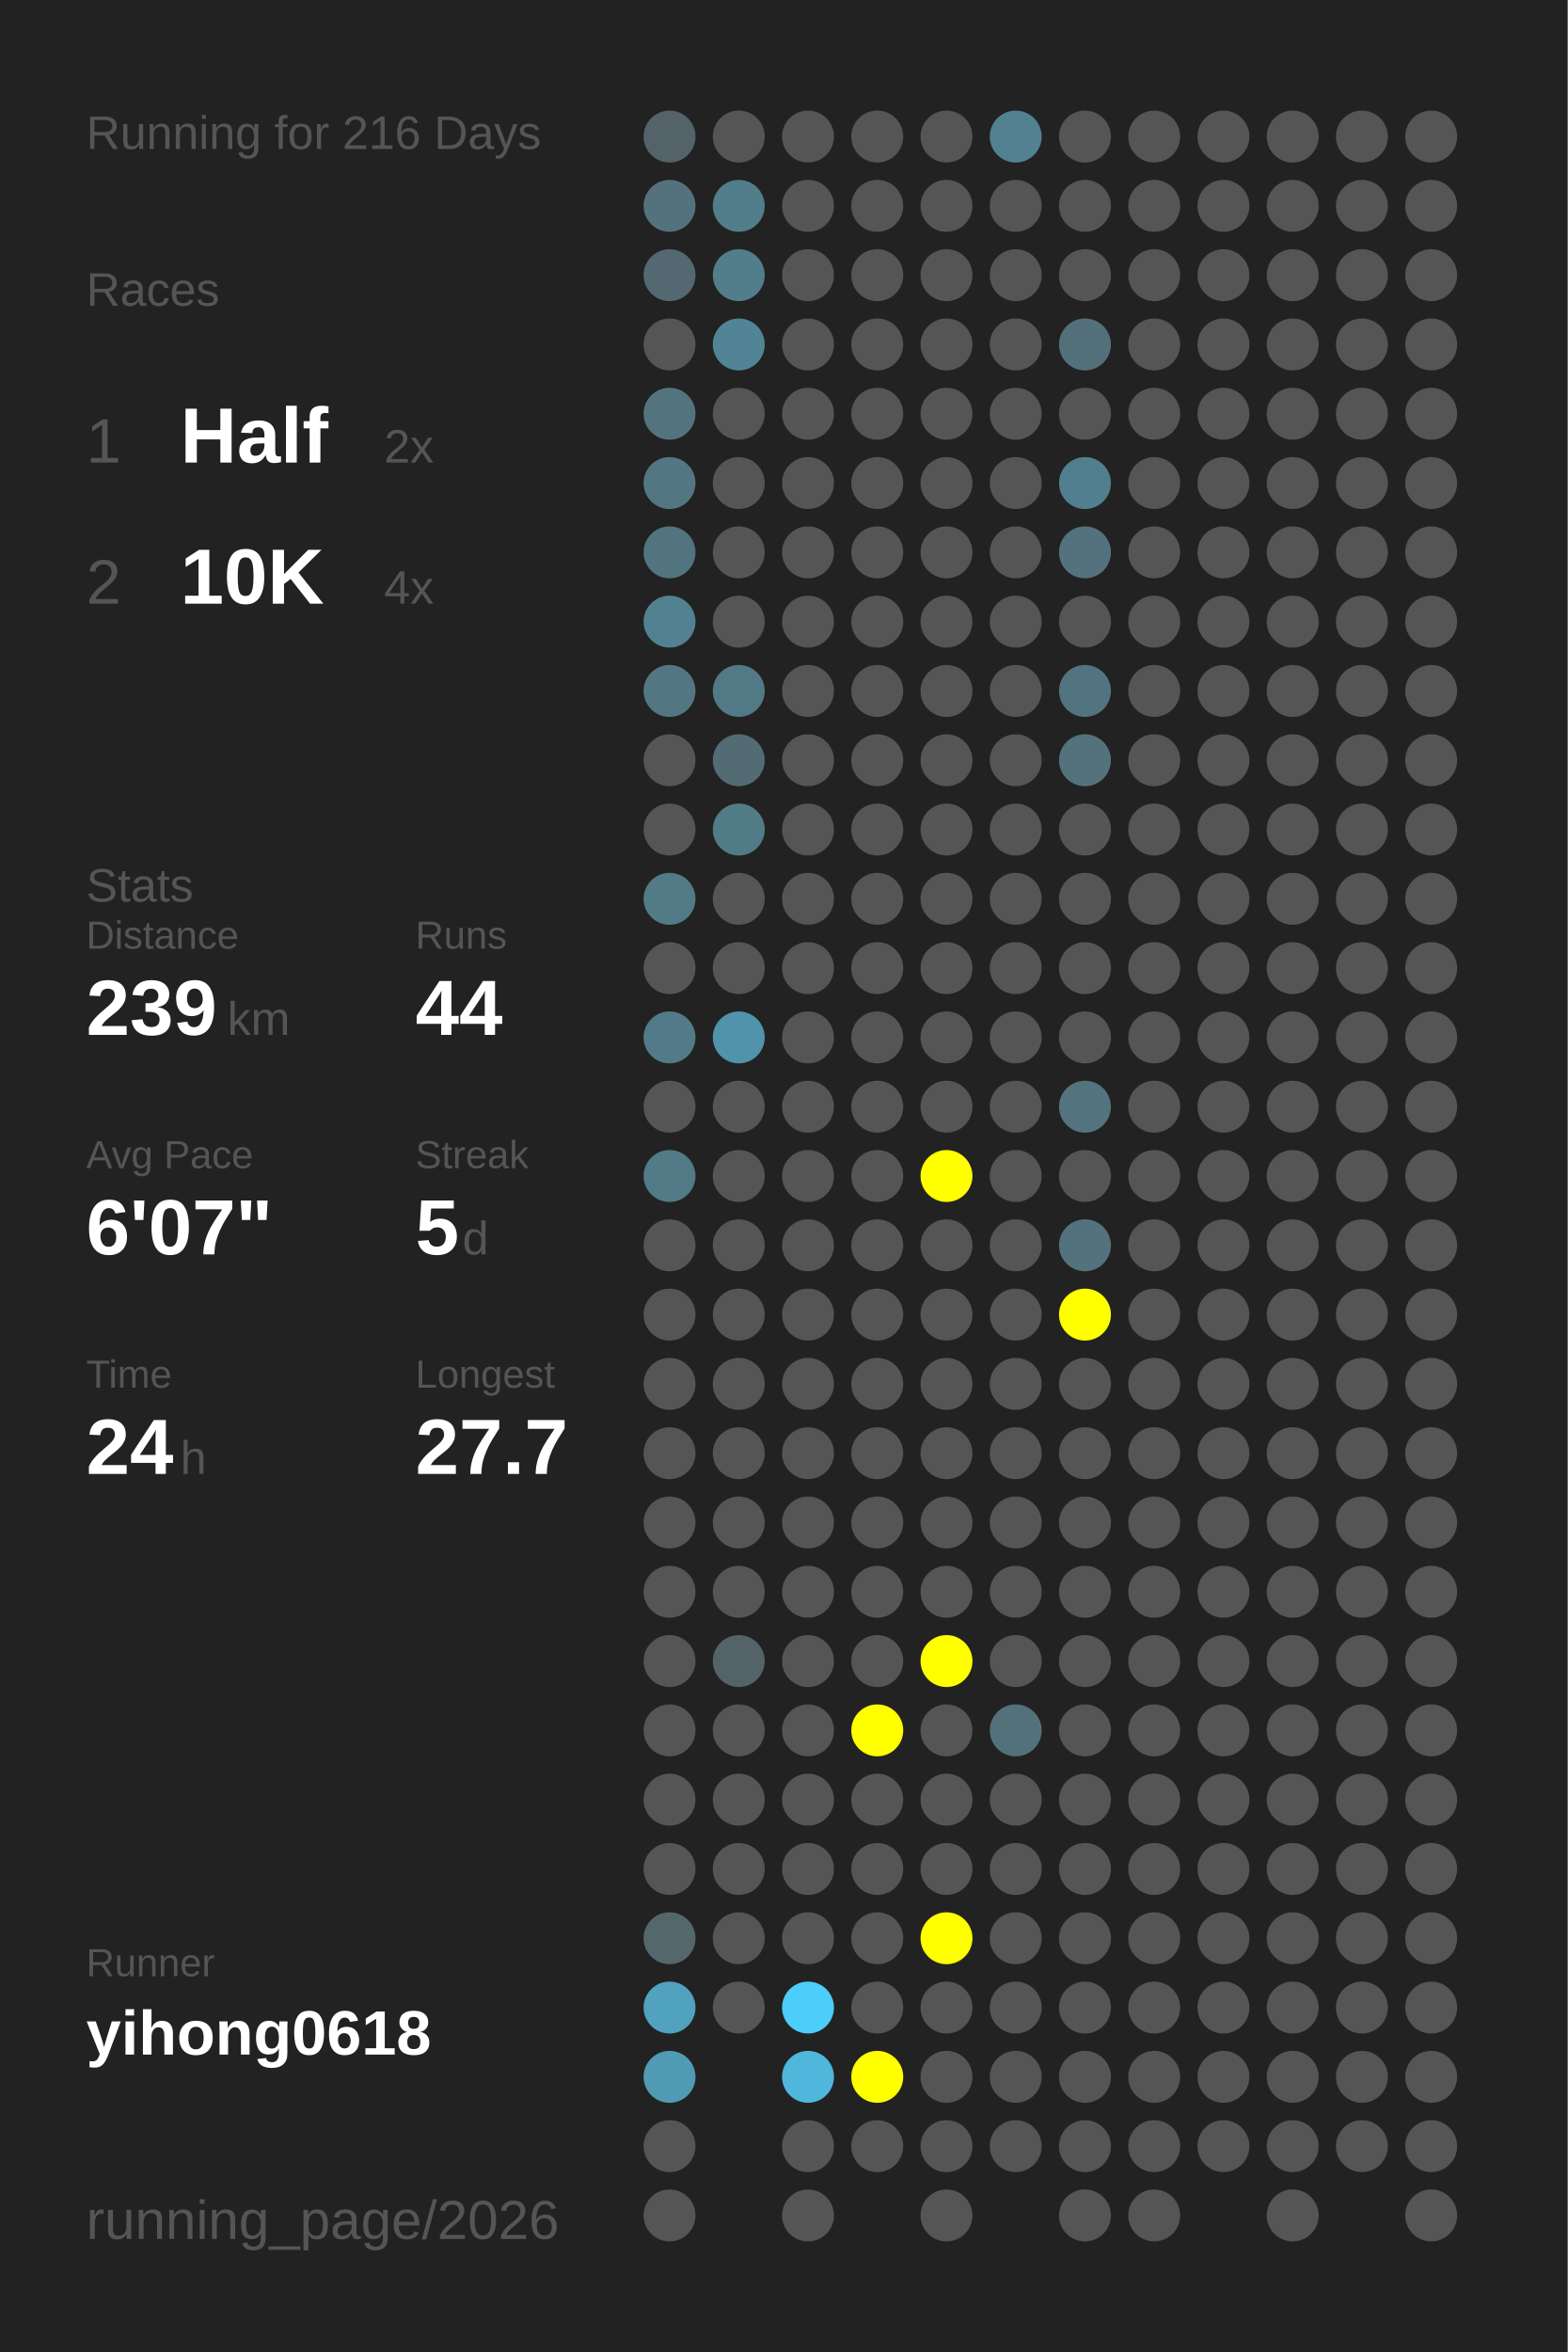
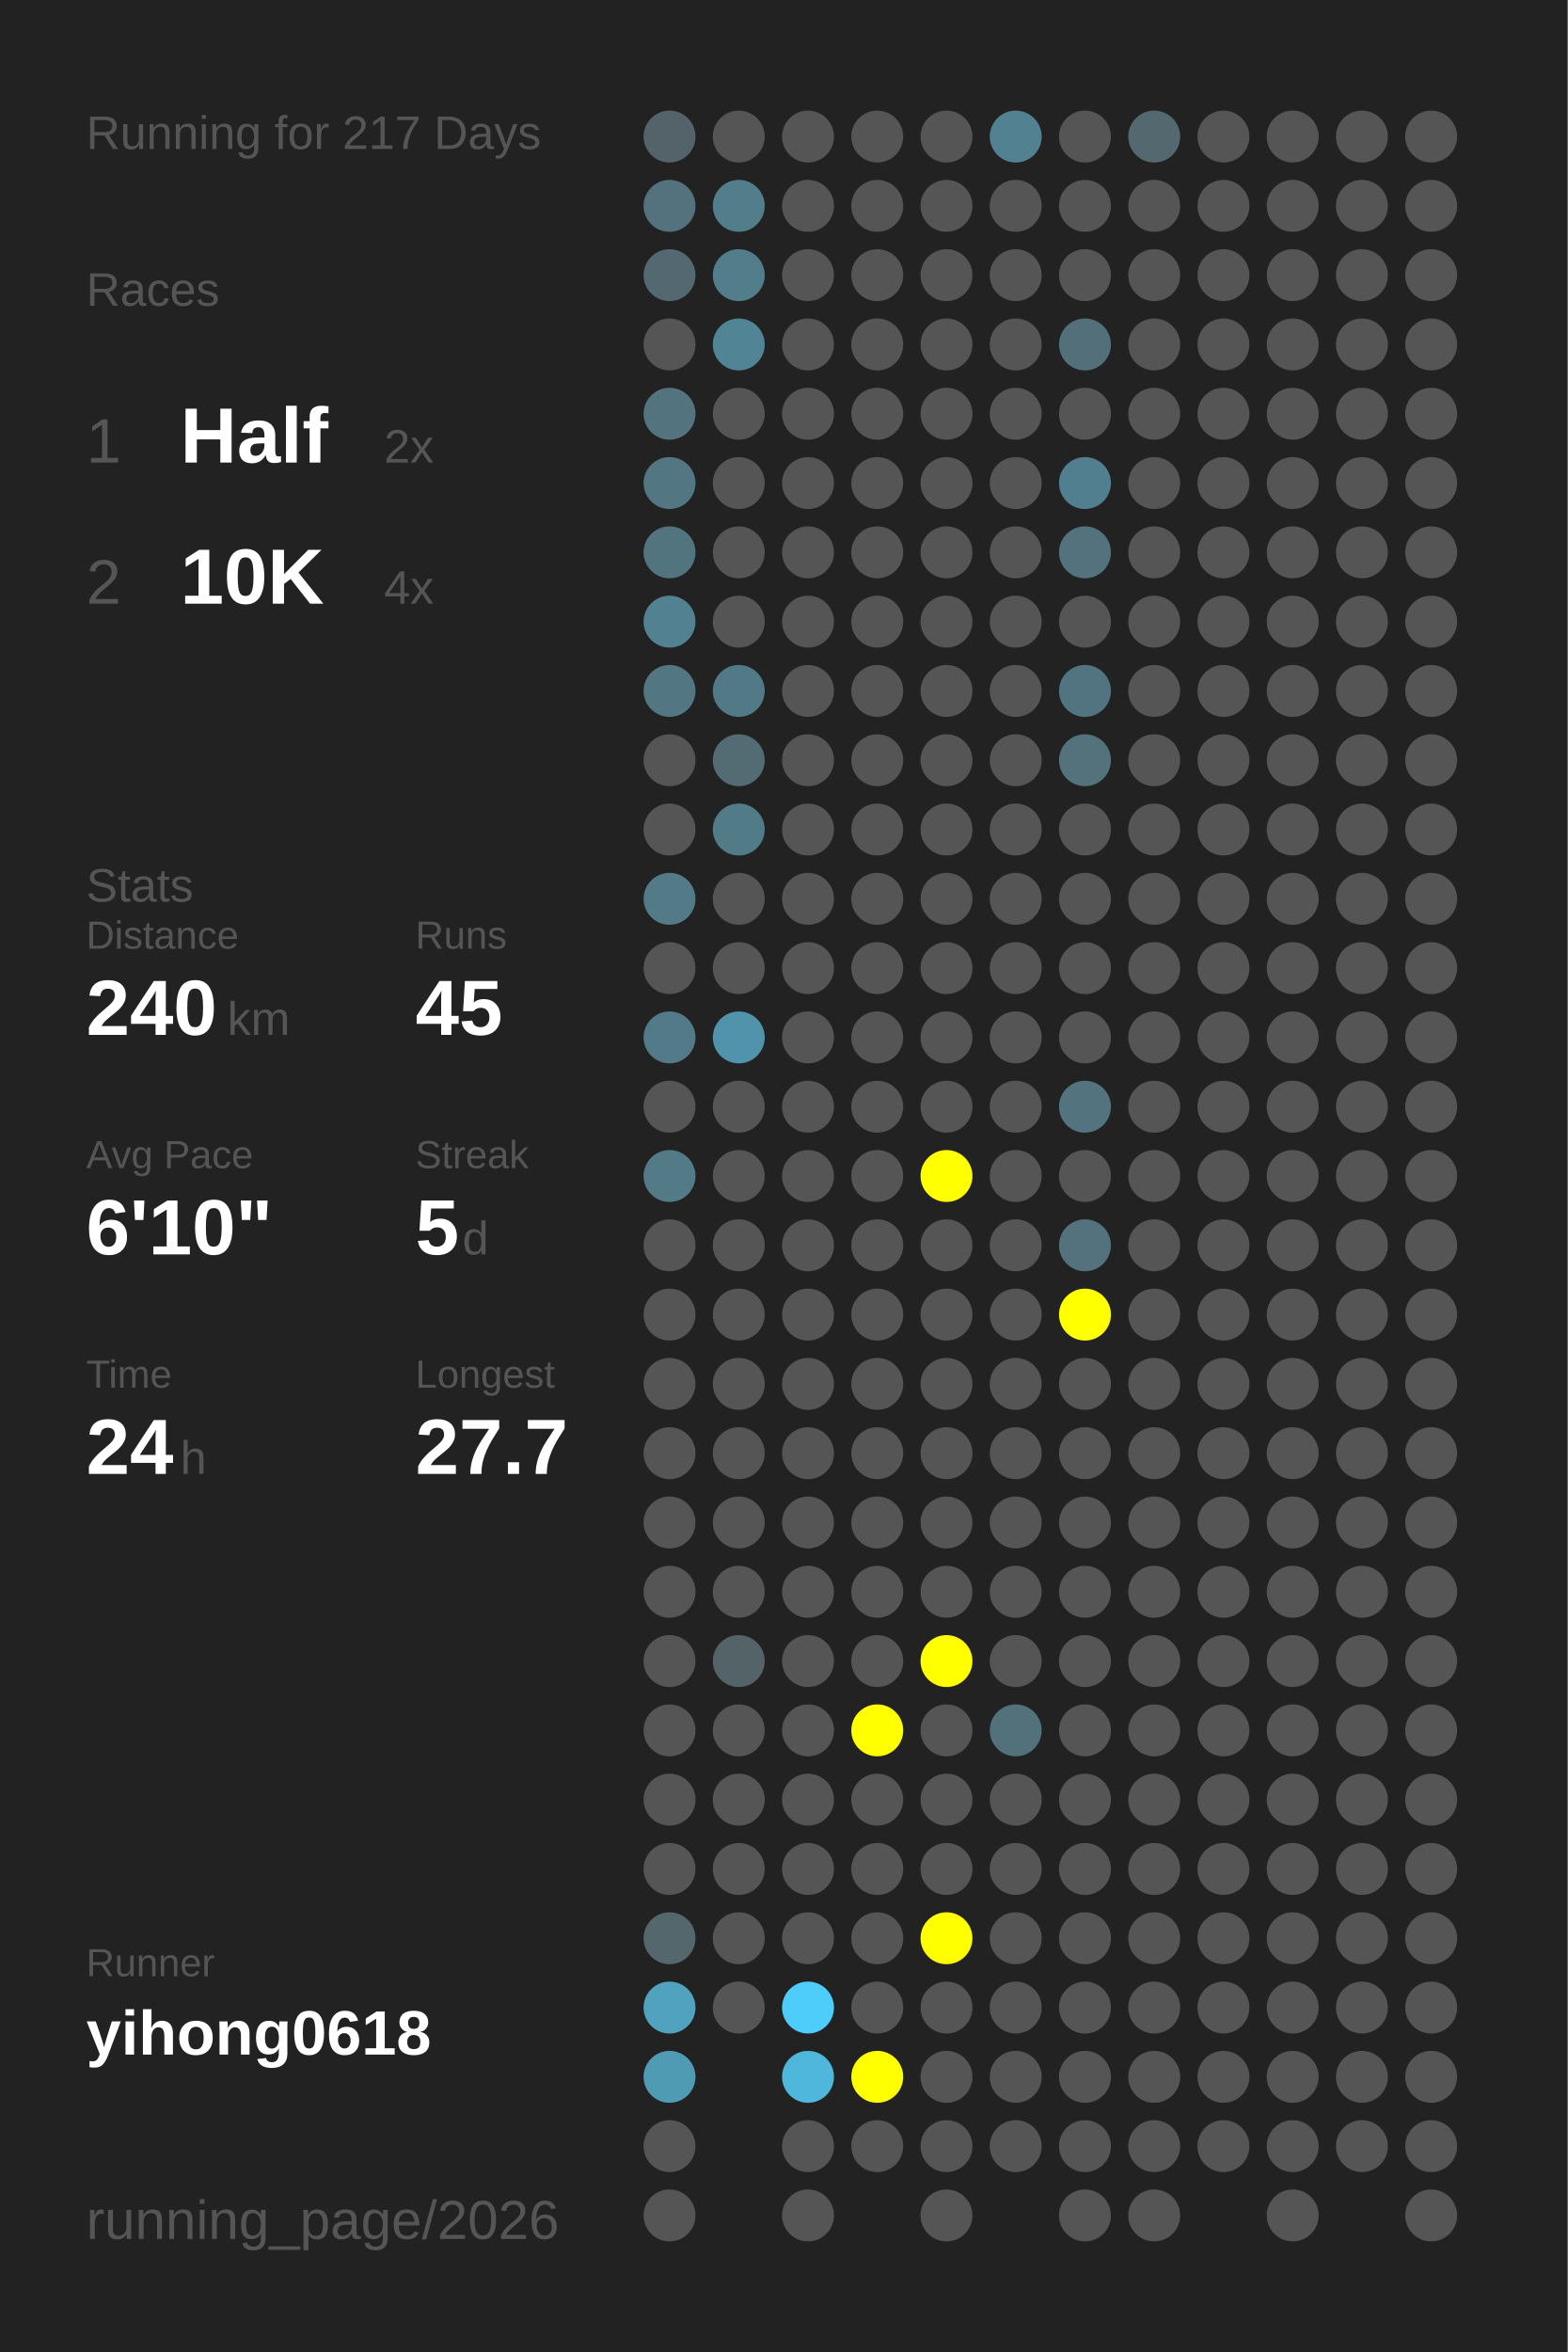
<svg xmlns="http://www.w3.org/2000/svg" baseProfile="full" height="300mm" version="1.1" viewBox="0,0,200,300" width="200mm">
  <defs />
  <rect fill="#222222" height="300" width="200" x="0" y="0" />
-   <text fill="#555555" style="font-size:6px; font-family:Arial;" x="11" y="19">Running for 216 Days</text>
+   <text fill="#555555" style="font-size:6px; font-family:Arial;" x="11" y="19">Running for 217 Days</text>
  <text fill="#555555" style="font-size:6px; font-family:Arial;" x="11" y="39">Races</text>
  <text fill="#555555" style="font-size:8px; font-family:Arial;" x="11" y="59">1</text>
  <text fill="#FFFFFF" style="font-size:10px; font-family:Arial; font-weight:bold;" x="23" y="59">Half</text>
  <text fill="#555555" style="font-size:6px; font-family:Arial;" x="49" y="59">2x</text>
  <text fill="#555555" style="font-size:8px; font-family:Arial;" x="11" y="77">2</text>
  <text fill="#FFFFFF" style="font-size:10px; font-family:Arial; font-weight:bold;" x="23" y="77">10K</text>
  <text fill="#555555" style="font-size:6px; font-family:Arial;" x="49" y="77">4x</text>
  <text fill="#555555" style="font-size:6px; font-family:Arial;" x="11" y="115">Stats</text>
  <text fill="#555555" style="font-size:5px; font-family:Arial;" x="11" y="121">Distance</text>
-   <text fill="#FFFFFF" style="font-size:10px; font-family:Arial; font-weight:bold;" x="11" y="132">239</text>
+   <text fill="#FFFFFF" style="font-size:10px; font-family:Arial; font-weight:bold;" x="11" y="132">240</text>
  <text fill="#555555" style="font-size:6px; font-family:Arial;" x="29" y="132">km</text>
  <text fill="#555555" style="font-size:5px; font-family:Arial;" x="53" y="121">Runs</text>
-   <text fill="#FFFFFF" style="font-size:10px; font-family:Arial; font-weight:bold;" x="53" y="132">44</text>
+   <text fill="#FFFFFF" style="font-size:10px; font-family:Arial; font-weight:bold;" x="53" y="132">45</text>
  <text fill="#555555" style="font-size:5px; font-family:Arial;" x="11" y="149">Avg Pace</text>
-   <text fill="#FFFFFF" style="font-size:10px; font-family:Arial; font-weight:bold;" x="11" y="160">6'07"</text>
+   <text fill="#FFFFFF" style="font-size:10px; font-family:Arial; font-weight:bold;" x="11" y="160">6'10"</text>
  <text fill="#555555" style="font-size:5px; font-family:Arial;" x="53" y="149">Streak</text>
  <text fill="#FFFFFF" style="font-size:10px; font-family:Arial; font-weight:bold;" x="53" y="160">5</text>
  <text fill="#555555" style="font-size:6px; font-family:Arial;" x="59" y="160">d</text>
  <text fill="#555555" style="font-size:5px; font-family:Arial;" x="11" y="177">Time</text>
  <text fill="#FFFFFF" style="font-size:10px; font-family:Arial; font-weight:bold;" x="11" y="188">24</text>
  <text fill="#555555" style="font-size:6px; font-family:Arial;" x="23" y="188">h</text>
  <text fill="#555555" style="font-size:5px; font-family:Arial;" x="53" y="177">Longest</text>
  <text fill="#FFFFFF" style="font-size:10px; font-family:Arial; font-weight:bold;" x="53" y="188">27.7</text>
  <text fill="#555555" style="font-size:5px; font-family:Arial;" x="11" y="252.065">Runner</text>
  <text fill="#FFFFFF" style="font-size:8px; font-family:Arial; font-weight:bold;" x="11" y="262.065">yihong0618</text>
  <text fill="#555555" style="font-size:7px; font-family:Arial;" x="11" y="285.581">running_page/2026</text>
  <circle cx="85.417" cy="17.419" fill="#546369" r="3.312" />
  <circle cx="85.417" cy="26.258" fill="#53727d" r="3.312" />
  <circle cx="85.417" cy="35.097" fill="#536870" r="3.312" />
  <circle cx="85.417" cy="43.935" fill="#555555" r="3.312" />
  <circle cx="85.417" cy="52.774" fill="#53747f" r="3.312" />
  <circle cx="85.417" cy="61.613" fill="#527783" r="3.312" />
  <circle cx="85.417" cy="70.452" fill="#52747f" r="3.312" />
  <circle cx="85.417" cy="79.29" fill="#528191" r="3.312" />
  <circle cx="85.417" cy="88.129" fill="#527783" r="3.312" />
  <circle cx="85.417" cy="96.968" fill="#555555" r="3.312" />
  <circle cx="85.417" cy="105.806" fill="#555555" r="3.312" />
  <circle cx="85.417" cy="114.645" fill="#527a87" r="3.312" />
  <circle cx="85.417" cy="123.484" fill="#555555" r="3.312" />
  <circle cx="85.417" cy="132.323" fill="#527a88" r="3.312" />
  <circle cx="85.417" cy="141.161" fill="#555555" r="3.312" />
  <circle cx="85.417" cy="150" fill="#527a87" r="3.312" />
  <circle cx="85.417" cy="158.839" fill="#555555" r="3.312" />
  <circle cx="85.417" cy="167.677" fill="#555555" r="3.312" />
  <circle cx="85.417" cy="176.516" fill="#555555" r="3.312" />
  <circle cx="85.417" cy="185.355" fill="#555555" r="3.312" />
  <circle cx="85.417" cy="194.194" fill="#555555" r="3.312" />
  <circle cx="85.417" cy="203.032" fill="#555555" r="3.312" />
  <circle cx="85.417" cy="211.871" fill="#555555" r="3.312" />
  <circle cx="85.417" cy="220.71" fill="#555555" r="3.312" />
  <circle cx="85.417" cy="229.548" fill="#555555" r="3.312" />
  <circle cx="85.417" cy="238.387" fill="#555555" r="3.312" />
  <circle cx="85.417" cy="247.226" fill="#53676d" r="3.312" />
  <circle cx="85.417" cy="256.065" fill="#50a2be" r="3.312" />
  <circle cx="85.417" cy="264.903" fill="#509bb4" r="3.312" />
  <circle cx="85.417" cy="273.742" fill="#555555" r="3.312" />
  <circle cx="85.417" cy="282.581" fill="#555555" r="3.312" />
  <circle cx="94.25" cy="17.419" fill="#555555" r="3.312" />
  <circle cx="94.25" cy="26.258" fill="#527d8b" r="3.312" />
  <circle cx="94.25" cy="35.097" fill="#527d8b" r="3.312" />
  <circle cx="94.25" cy="43.935" fill="#518596" r="3.312" />
  <circle cx="94.25" cy="52.774" fill="#555555" r="3.312" />
  <circle cx="94.25" cy="61.613" fill="#555555" r="3.312" />
  <circle cx="94.25" cy="70.452" fill="#555555" r="3.312" />
  <circle cx="94.25" cy="79.29" fill="#555555" r="3.312" />
  <circle cx="94.25" cy="88.129" fill="#527986" r="3.312" />
  <circle cx="94.25" cy="96.968" fill="#536b73" r="3.312" />
  <circle cx="94.25" cy="105.806" fill="#527b88" r="3.312" />
  <circle cx="94.25" cy="114.645" fill="#555555" r="3.312" />
  <circle cx="94.25" cy="123.484" fill="#555555" r="3.312" />
  <circle cx="94.25" cy="132.323" fill="#5093aa" r="3.312" />
  <circle cx="94.25" cy="141.161" fill="#555555" r="3.312" />
  <circle cx="94.25" cy="150" fill="#555555" r="3.312" />
  <circle cx="94.25" cy="158.839" fill="#555555" r="3.312" />
  <circle cx="94.25" cy="167.677" fill="#555555" r="3.312" />
  <circle cx="94.25" cy="176.516" fill="#555555" r="3.312" />
  <circle cx="94.25" cy="185.355" fill="#555555" r="3.312" />
  <circle cx="94.25" cy="194.194" fill="#555555" r="3.312" />
  <circle cx="94.25" cy="203.032" fill="#555555" r="3.312" />
  <circle cx="94.25" cy="211.871" fill="#546368" r="3.312" />
  <circle cx="94.25" cy="220.71" fill="#555555" r="3.312" />
  <circle cx="94.25" cy="229.548" fill="#555555" r="3.312" />
  <circle cx="94.25" cy="238.387" fill="#555555" r="3.312" />
  <circle cx="94.25" cy="247.226" fill="#555555" r="3.312" />
  <circle cx="94.25" cy="256.065" fill="#555555" r="3.312" />
  <circle cx="103.083" cy="17.419" fill="#555555" r="3.312" />
  <circle cx="103.083" cy="26.258" fill="#555555" r="3.312" />
  <circle cx="103.083" cy="35.097" fill="#555555" r="3.312" />
  <circle cx="103.083" cy="43.935" fill="#555555" r="3.312" />
  <circle cx="103.083" cy="52.774" fill="#555555" r="3.312" />
  <circle cx="103.083" cy="61.613" fill="#555555" r="3.312" />
  <circle cx="103.083" cy="70.452" fill="#555555" r="3.312" />
  <circle cx="103.083" cy="79.29" fill="#555555" r="3.312" />
  <circle cx="103.083" cy="88.129" fill="#555555" r="3.312" />
  <circle cx="103.083" cy="96.968" fill="#555555" r="3.312" />
  <circle cx="103.083" cy="105.806" fill="#555555" r="3.312" />
  <circle cx="103.083" cy="114.645" fill="#555555" r="3.312" />
  <circle cx="103.083" cy="123.484" fill="#555555" r="3.312" />
  <circle cx="103.083" cy="132.323" fill="#555555" r="3.312" />
  <circle cx="103.083" cy="141.161" fill="#555555" r="3.312" />
  <circle cx="103.083" cy="150" fill="#555555" r="3.312" />
  <circle cx="103.083" cy="158.839" fill="#555555" r="3.312" />
  <circle cx="103.083" cy="167.677" fill="#555555" r="3.312" />
  <circle cx="103.083" cy="176.516" fill="#555555" r="3.312" />
  <circle cx="103.083" cy="185.355" fill="#555555" r="3.312" />
  <circle cx="103.083" cy="194.194" fill="#555555" r="3.312" />
  <circle cx="103.083" cy="203.032" fill="#555555" r="3.312" />
  <circle cx="103.083" cy="211.871" fill="#555555" r="3.312" />
  <circle cx="103.083" cy="220.71" fill="#555555" r="3.312" />
  <circle cx="103.083" cy="229.548" fill="#555555" r="3.312" />
  <circle cx="103.083" cy="238.387" fill="#555555" r="3.312" />
  <circle cx="103.083" cy="247.226" fill="#555555" r="3.312" />
  <circle cx="103.083" cy="256.065" fill="#4dcdf9" r="3.312" />
  <circle cx="103.083" cy="264.903" fill="#4eb7db" r="3.312" />
  <circle cx="103.083" cy="273.742" fill="#555555" r="3.312" />
  <circle cx="103.083" cy="282.581" fill="#555555" r="3.312" />
  <circle cx="111.917" cy="17.419" fill="#555555" r="3.312" />
  <circle cx="111.917" cy="26.258" fill="#555555" r="3.312" />
  <circle cx="111.917" cy="35.097" fill="#555555" r="3.312" />
  <circle cx="111.917" cy="43.935" fill="#555555" r="3.312" />
  <circle cx="111.917" cy="52.774" fill="#555555" r="3.312" />
  <circle cx="111.917" cy="61.613" fill="#555555" r="3.312" />
  <circle cx="111.917" cy="70.452" fill="#555555" r="3.312" />
  <circle cx="111.917" cy="79.29" fill="#555555" r="3.312" />
  <circle cx="111.917" cy="88.129" fill="#555555" r="3.312" />
  <circle cx="111.917" cy="96.968" fill="#555555" r="3.312" />
  <circle cx="111.917" cy="105.806" fill="#555555" r="3.312" />
  <circle cx="111.917" cy="114.645" fill="#555555" r="3.312" />
  <circle cx="111.917" cy="123.484" fill="#555555" r="3.312" />
  <circle cx="111.917" cy="132.323" fill="#555555" r="3.312" />
  <circle cx="111.917" cy="141.161" fill="#555555" r="3.312" />
  <circle cx="111.917" cy="150" fill="#555555" r="3.312" />
  <circle cx="111.917" cy="158.839" fill="#555555" r="3.312" />
  <circle cx="111.917" cy="167.677" fill="#555555" r="3.312" />
  <circle cx="111.917" cy="176.516" fill="#555555" r="3.312" />
  <circle cx="111.917" cy="185.355" fill="#555555" r="3.312" />
  <circle cx="111.917" cy="194.194" fill="#555555" r="3.312" />
  <circle cx="111.917" cy="203.032" fill="#555555" r="3.312" />
  <circle cx="111.917" cy="211.871" fill="#555555" r="3.312" />
  <circle cx="111.917" cy="220.71" fill="#FFFF00" r="3.312" />
  <circle cx="111.917" cy="229.548" fill="#555555" r="3.312" />
  <circle cx="111.917" cy="238.387" fill="#555555" r="3.312" />
  <circle cx="111.917" cy="247.226" fill="#555555" r="3.312" />
  <circle cx="111.917" cy="256.065" fill="#555555" r="3.312" />
  <circle cx="111.917" cy="264.903" fill="#FFFF00" r="3.312" />
  <circle cx="111.917" cy="273.742" fill="#555555" r="3.312" />
  <circle cx="120.75" cy="17.419" fill="#555555" r="3.312" />
  <circle cx="120.75" cy="26.258" fill="#555555" r="3.312" />
  <circle cx="120.75" cy="35.097" fill="#555555" r="3.312" />
  <circle cx="120.75" cy="43.935" fill="#555555" r="3.312" />
  <circle cx="120.75" cy="52.774" fill="#555555" r="3.312" />
  <circle cx="120.75" cy="61.613" fill="#555555" r="3.312" />
  <circle cx="120.75" cy="70.452" fill="#555555" r="3.312" />
  <circle cx="120.75" cy="79.29" fill="#555555" r="3.312" />
  <circle cx="120.75" cy="88.129" fill="#555555" r="3.312" />
  <circle cx="120.75" cy="96.968" fill="#555555" r="3.312" />
  <circle cx="120.75" cy="105.806" fill="#555555" r="3.312" />
  <circle cx="120.75" cy="114.645" fill="#555555" r="3.312" />
  <circle cx="120.75" cy="123.484" fill="#555555" r="3.312" />
  <circle cx="120.75" cy="132.323" fill="#555555" r="3.312" />
  <circle cx="120.75" cy="141.161" fill="#555555" r="3.312" />
  <circle cx="120.75" cy="150" fill="#FFFF00" r="3.312" />
  <circle cx="120.75" cy="158.839" fill="#555555" r="3.312" />
  <circle cx="120.75" cy="167.677" fill="#555555" r="3.312" />
  <circle cx="120.75" cy="176.516" fill="#555555" r="3.312" />
  <circle cx="120.75" cy="185.355" fill="#555555" r="3.312" />
  <circle cx="120.75" cy="194.194" fill="#555555" r="3.312" />
  <circle cx="120.75" cy="203.032" fill="#555555" r="3.312" />
  <circle cx="120.75" cy="211.871" fill="#FFFF00" r="3.312" />
  <circle cx="120.75" cy="220.71" fill="#555555" r="3.312" />
  <circle cx="120.75" cy="229.548" fill="#555555" r="3.312" />
  <circle cx="120.75" cy="238.387" fill="#555555" r="3.312" />
  <circle cx="120.75" cy="247.226" fill="#FFFF00" r="3.312" />
  <circle cx="120.75" cy="256.065" fill="#555555" r="3.312" />
  <circle cx="120.75" cy="264.903" fill="#555555" r="3.312" />
  <circle cx="120.75" cy="273.742" fill="#555555" r="3.312" />
  <circle cx="120.75" cy="282.581" fill="#555555" r="3.312" />
  <circle cx="129.583" cy="17.419" fill="#528292" r="3.312" />
  <circle cx="129.583" cy="26.258" fill="#555555" r="3.312" />
  <circle cx="129.583" cy="35.097" fill="#555555" r="3.312" />
  <circle cx="129.583" cy="43.935" fill="#555555" r="3.312" />
  <circle cx="129.583" cy="52.774" fill="#555555" r="3.312" />
  <circle cx="129.583" cy="61.613" fill="#555555" r="3.312" />
  <circle cx="129.583" cy="70.452" fill="#555555" r="3.312" />
  <circle cx="129.583" cy="79.29" fill="#555555" r="3.312" />
  <circle cx="129.583" cy="88.129" fill="#555555" r="3.312" />
  <circle cx="129.583" cy="96.968" fill="#555555" r="3.312" />
  <circle cx="129.583" cy="105.806" fill="#555555" r="3.312" />
  <circle cx="129.583" cy="114.645" fill="#555555" r="3.312" />
  <circle cx="129.583" cy="123.484" fill="#555555" r="3.312" />
  <circle cx="129.583" cy="132.323" fill="#555555" r="3.312" />
  <circle cx="129.583" cy="141.161" fill="#555555" r="3.312" />
  <circle cx="129.583" cy="150" fill="#555555" r="3.312" />
  <circle cx="129.583" cy="158.839" fill="#555555" r="3.312" />
  <circle cx="129.583" cy="167.677" fill="#555555" r="3.312" />
  <circle cx="129.583" cy="176.516" fill="#555555" r="3.312" />
  <circle cx="129.583" cy="185.355" fill="#555555" r="3.312" />
  <circle cx="129.583" cy="194.194" fill="#555555" r="3.312" />
  <circle cx="129.583" cy="203.032" fill="#555555" r="3.312" />
  <circle cx="129.583" cy="211.871" fill="#555555" r="3.312" />
  <circle cx="129.583" cy="220.71" fill="#53717b" r="3.312" />
  <circle cx="129.583" cy="229.548" fill="#555555" r="3.312" />
  <circle cx="129.583" cy="238.387" fill="#555555" r="3.312" />
  <circle cx="129.583" cy="247.226" fill="#555555" r="3.312" />
  <circle cx="129.583" cy="256.065" fill="#555555" r="3.312" />
  <circle cx="129.583" cy="264.903" fill="#555555" r="3.312" />
  <circle cx="129.583" cy="273.742" fill="#555555" r="3.312" />
  <circle cx="138.417" cy="17.419" fill="#555555" r="3.312" />
  <circle cx="138.417" cy="26.258" fill="#555555" r="3.312" />
  <circle cx="138.417" cy="35.097" fill="#555555" r="3.312" />
  <circle cx="138.417" cy="43.935" fill="#53707a" r="3.312" />
  <circle cx="138.417" cy="52.774" fill="#555555" r="3.312" />
  <circle cx="138.417" cy="61.613" fill="#527f8f" r="3.312" />
  <circle cx="138.417" cy="70.452" fill="#53727d" r="3.312" />
  <circle cx="138.417" cy="79.29" fill="#555555" r="3.312" />
  <circle cx="138.417" cy="88.129" fill="#527480" r="3.312" />
  <circle cx="138.417" cy="96.968" fill="#53727c" r="3.312" />
  <circle cx="138.417" cy="105.806" fill="#555555" r="3.312" />
  <circle cx="138.417" cy="114.645" fill="#555555" r="3.312" />
  <circle cx="138.417" cy="123.484" fill="#555555" r="3.312" />
  <circle cx="138.417" cy="132.323" fill="#555555" r="3.312" />
  <circle cx="138.417" cy="141.161" fill="#53737e" r="3.312" />
  <circle cx="138.417" cy="150" fill="#555555" r="3.312" />
  <circle cx="138.417" cy="158.839" fill="#53727d" r="3.312" />
  <circle cx="138.417" cy="167.677" fill="#FFFF00" r="3.312" />
  <circle cx="138.417" cy="176.516" fill="#555555" r="3.312" />
  <circle cx="138.417" cy="185.355" fill="#555555" r="3.312" />
  <circle cx="138.417" cy="194.194" fill="#555555" r="3.312" />
  <circle cx="138.417" cy="203.032" fill="#555555" r="3.312" />
  <circle cx="138.417" cy="211.871" fill="#555555" r="3.312" />
  <circle cx="138.417" cy="220.71" fill="#555555" r="3.312" />
  <circle cx="138.417" cy="229.548" fill="#555555" r="3.312" />
  <circle cx="138.417" cy="238.387" fill="#555555" r="3.312" />
  <circle cx="138.417" cy="247.226" fill="#555555" r="3.312" />
  <circle cx="138.417" cy="256.065" fill="#555555" r="3.312" />
  <circle cx="138.417" cy="264.903" fill="#555555" r="3.312" />
  <circle cx="138.417" cy="273.742" fill="#555555" r="3.312" />
  <circle cx="138.417" cy="282.581" fill="#555555" r="3.312" />
-   <circle cx="147.25" cy="17.419" fill="#555555" r="3.312" />
+   <circle cx="147.25" cy="17.419" fill="#53686f" r="3.312" />
  <circle cx="147.25" cy="26.258" fill="#555555" r="3.312" />
  <circle cx="147.25" cy="35.097" fill="#555555" r="3.312" />
  <circle cx="147.25" cy="43.935" fill="#555555" r="3.312" />
  <circle cx="147.25" cy="52.774" fill="#555555" r="3.312" />
  <circle cx="147.25" cy="61.613" fill="#555555" r="3.312" />
  <circle cx="147.25" cy="70.452" fill="#555555" r="3.312" />
  <circle cx="147.25" cy="79.29" fill="#555555" r="3.312" />
  <circle cx="147.25" cy="88.129" fill="#555555" r="3.312" />
  <circle cx="147.25" cy="96.968" fill="#555555" r="3.312" />
  <circle cx="147.25" cy="105.806" fill="#555555" r="3.312" />
  <circle cx="147.25" cy="114.645" fill="#555555" r="3.312" />
  <circle cx="147.25" cy="123.484" fill="#555555" r="3.312" />
  <circle cx="147.25" cy="132.323" fill="#555555" r="3.312" />
  <circle cx="147.25" cy="141.161" fill="#555555" r="3.312" />
  <circle cx="147.25" cy="150" fill="#555555" r="3.312" />
  <circle cx="147.25" cy="158.839" fill="#555555" r="3.312" />
  <circle cx="147.25" cy="167.677" fill="#555555" r="3.312" />
  <circle cx="147.25" cy="176.516" fill="#555555" r="3.312" />
  <circle cx="147.25" cy="185.355" fill="#555555" r="3.312" />
  <circle cx="147.25" cy="194.194" fill="#555555" r="3.312" />
  <circle cx="147.25" cy="203.032" fill="#555555" r="3.312" />
  <circle cx="147.25" cy="211.871" fill="#555555" r="3.312" />
  <circle cx="147.25" cy="220.71" fill="#555555" r="3.312" />
  <circle cx="147.25" cy="229.548" fill="#555555" r="3.312" />
  <circle cx="147.25" cy="238.387" fill="#555555" r="3.312" />
  <circle cx="147.25" cy="247.226" fill="#555555" r="3.312" />
  <circle cx="147.25" cy="256.065" fill="#555555" r="3.312" />
  <circle cx="147.25" cy="264.903" fill="#555555" r="3.312" />
  <circle cx="147.25" cy="273.742" fill="#555555" r="3.312" />
  <circle cx="147.25" cy="282.581" fill="#555555" r="3.312" />
  <circle cx="156.083" cy="17.419" fill="#555555" r="3.312" />
  <circle cx="156.083" cy="26.258" fill="#555555" r="3.312" />
  <circle cx="156.083" cy="35.097" fill="#555555" r="3.312" />
  <circle cx="156.083" cy="43.935" fill="#555555" r="3.312" />
  <circle cx="156.083" cy="52.774" fill="#555555" r="3.312" />
  <circle cx="156.083" cy="61.613" fill="#555555" r="3.312" />
  <circle cx="156.083" cy="70.452" fill="#555555" r="3.312" />
  <circle cx="156.083" cy="79.29" fill="#555555" r="3.312" />
  <circle cx="156.083" cy="88.129" fill="#555555" r="3.312" />
  <circle cx="156.083" cy="96.968" fill="#555555" r="3.312" />
  <circle cx="156.083" cy="105.806" fill="#555555" r="3.312" />
  <circle cx="156.083" cy="114.645" fill="#555555" r="3.312" />
  <circle cx="156.083" cy="123.484" fill="#555555" r="3.312" />
  <circle cx="156.083" cy="132.323" fill="#555555" r="3.312" />
  <circle cx="156.083" cy="141.161" fill="#555555" r="3.312" />
  <circle cx="156.083" cy="150" fill="#555555" r="3.312" />
  <circle cx="156.083" cy="158.839" fill="#555555" r="3.312" />
  <circle cx="156.083" cy="167.677" fill="#555555" r="3.312" />
  <circle cx="156.083" cy="176.516" fill="#555555" r="3.312" />
  <circle cx="156.083" cy="185.355" fill="#555555" r="3.312" />
  <circle cx="156.083" cy="194.194" fill="#555555" r="3.312" />
  <circle cx="156.083" cy="203.032" fill="#555555" r="3.312" />
  <circle cx="156.083" cy="211.871" fill="#555555" r="3.312" />
  <circle cx="156.083" cy="220.71" fill="#555555" r="3.312" />
  <circle cx="156.083" cy="229.548" fill="#555555" r="3.312" />
  <circle cx="156.083" cy="238.387" fill="#555555" r="3.312" />
  <circle cx="156.083" cy="247.226" fill="#555555" r="3.312" />
  <circle cx="156.083" cy="256.065" fill="#555555" r="3.312" />
  <circle cx="156.083" cy="264.903" fill="#555555" r="3.312" />
  <circle cx="156.083" cy="273.742" fill="#555555" r="3.312" />
  <circle cx="164.917" cy="17.419" fill="#555555" r="3.312" />
  <circle cx="164.917" cy="26.258" fill="#555555" r="3.312" />
  <circle cx="164.917" cy="35.097" fill="#555555" r="3.312" />
  <circle cx="164.917" cy="43.935" fill="#555555" r="3.312" />
  <circle cx="164.917" cy="52.774" fill="#555555" r="3.312" />
  <circle cx="164.917" cy="61.613" fill="#555555" r="3.312" />
  <circle cx="164.917" cy="70.452" fill="#555555" r="3.312" />
  <circle cx="164.917" cy="79.29" fill="#555555" r="3.312" />
  <circle cx="164.917" cy="88.129" fill="#555555" r="3.312" />
  <circle cx="164.917" cy="96.968" fill="#555555" r="3.312" />
  <circle cx="164.917" cy="105.806" fill="#555555" r="3.312" />
  <circle cx="164.917" cy="114.645" fill="#555555" r="3.312" />
  <circle cx="164.917" cy="123.484" fill="#555555" r="3.312" />
  <circle cx="164.917" cy="132.323" fill="#555555" r="3.312" />
  <circle cx="164.917" cy="141.161" fill="#555555" r="3.312" />
  <circle cx="164.917" cy="150" fill="#555555" r="3.312" />
  <circle cx="164.917" cy="158.839" fill="#555555" r="3.312" />
  <circle cx="164.917" cy="167.677" fill="#555555" r="3.312" />
  <circle cx="164.917" cy="176.516" fill="#555555" r="3.312" />
  <circle cx="164.917" cy="185.355" fill="#555555" r="3.312" />
  <circle cx="164.917" cy="194.194" fill="#555555" r="3.312" />
  <circle cx="164.917" cy="203.032" fill="#555555" r="3.312" />
  <circle cx="164.917" cy="211.871" fill="#555555" r="3.312" />
  <circle cx="164.917" cy="220.71" fill="#555555" r="3.312" />
  <circle cx="164.917" cy="229.548" fill="#555555" r="3.312" />
  <circle cx="164.917" cy="238.387" fill="#555555" r="3.312" />
  <circle cx="164.917" cy="247.226" fill="#555555" r="3.312" />
  <circle cx="164.917" cy="256.065" fill="#555555" r="3.312" />
  <circle cx="164.917" cy="264.903" fill="#555555" r="3.312" />
  <circle cx="164.917" cy="273.742" fill="#555555" r="3.312" />
  <circle cx="164.917" cy="282.581" fill="#555555" r="3.312" />
  <circle cx="173.75" cy="17.419" fill="#555555" r="3.312" />
  <circle cx="173.75" cy="26.258" fill="#555555" r="3.312" />
  <circle cx="173.75" cy="35.097" fill="#555555" r="3.312" />
  <circle cx="173.75" cy="43.935" fill="#555555" r="3.312" />
  <circle cx="173.75" cy="52.774" fill="#555555" r="3.312" />
  <circle cx="173.75" cy="61.613" fill="#555555" r="3.312" />
  <circle cx="173.75" cy="70.452" fill="#555555" r="3.312" />
  <circle cx="173.75" cy="79.29" fill="#555555" r="3.312" />
  <circle cx="173.75" cy="88.129" fill="#555555" r="3.312" />
  <circle cx="173.75" cy="96.968" fill="#555555" r="3.312" />
  <circle cx="173.75" cy="105.806" fill="#555555" r="3.312" />
  <circle cx="173.75" cy="114.645" fill="#555555" r="3.312" />
  <circle cx="173.75" cy="123.484" fill="#555555" r="3.312" />
  <circle cx="173.75" cy="132.323" fill="#555555" r="3.312" />
  <circle cx="173.75" cy="141.161" fill="#555555" r="3.312" />
  <circle cx="173.75" cy="150" fill="#555555" r="3.312" />
  <circle cx="173.75" cy="158.839" fill="#555555" r="3.312" />
  <circle cx="173.75" cy="167.677" fill="#555555" r="3.312" />
  <circle cx="173.75" cy="176.516" fill="#555555" r="3.312" />
  <circle cx="173.75" cy="185.355" fill="#555555" r="3.312" />
  <circle cx="173.75" cy="194.194" fill="#555555" r="3.312" />
  <circle cx="173.75" cy="203.032" fill="#555555" r="3.312" />
  <circle cx="173.75" cy="211.871" fill="#555555" r="3.312" />
  <circle cx="173.75" cy="220.71" fill="#555555" r="3.312" />
  <circle cx="173.75" cy="229.548" fill="#555555" r="3.312" />
  <circle cx="173.75" cy="238.387" fill="#555555" r="3.312" />
  <circle cx="173.75" cy="247.226" fill="#555555" r="3.312" />
  <circle cx="173.75" cy="256.065" fill="#555555" r="3.312" />
  <circle cx="173.75" cy="264.903" fill="#555555" r="3.312" />
  <circle cx="173.75" cy="273.742" fill="#555555" r="3.312" />
  <circle cx="182.583" cy="17.419" fill="#555555" r="3.312" />
  <circle cx="182.583" cy="26.258" fill="#555555" r="3.312" />
  <circle cx="182.583" cy="35.097" fill="#555555" r="3.312" />
  <circle cx="182.583" cy="43.935" fill="#555555" r="3.312" />
  <circle cx="182.583" cy="52.774" fill="#555555" r="3.312" />
  <circle cx="182.583" cy="61.613" fill="#555555" r="3.312" />
  <circle cx="182.583" cy="70.452" fill="#555555" r="3.312" />
  <circle cx="182.583" cy="79.29" fill="#555555" r="3.312" />
  <circle cx="182.583" cy="88.129" fill="#555555" r="3.312" />
  <circle cx="182.583" cy="96.968" fill="#555555" r="3.312" />
  <circle cx="182.583" cy="105.806" fill="#555555" r="3.312" />
  <circle cx="182.583" cy="114.645" fill="#555555" r="3.312" />
  <circle cx="182.583" cy="123.484" fill="#555555" r="3.312" />
  <circle cx="182.583" cy="132.323" fill="#555555" r="3.312" />
  <circle cx="182.583" cy="141.161" fill="#555555" r="3.312" />
  <circle cx="182.583" cy="150" fill="#555555" r="3.312" />
  <circle cx="182.583" cy="158.839" fill="#555555" r="3.312" />
  <circle cx="182.583" cy="167.677" fill="#555555" r="3.312" />
  <circle cx="182.583" cy="176.516" fill="#555555" r="3.312" />
  <circle cx="182.583" cy="185.355" fill="#555555" r="3.312" />
  <circle cx="182.583" cy="194.194" fill="#555555" r="3.312" />
  <circle cx="182.583" cy="203.032" fill="#555555" r="3.312" />
  <circle cx="182.583" cy="211.871" fill="#555555" r="3.312" />
  <circle cx="182.583" cy="220.71" fill="#555555" r="3.312" />
  <circle cx="182.583" cy="229.548" fill="#555555" r="3.312" />
  <circle cx="182.583" cy="238.387" fill="#555555" r="3.312" />
  <circle cx="182.583" cy="247.226" fill="#555555" r="3.312" />
  <circle cx="182.583" cy="256.065" fill="#555555" r="3.312" />
  <circle cx="182.583" cy="264.903" fill="#555555" r="3.312" />
  <circle cx="182.583" cy="273.742" fill="#555555" r="3.312" />
  <circle cx="182.583" cy="282.581" fill="#555555" r="3.312" />
</svg>
